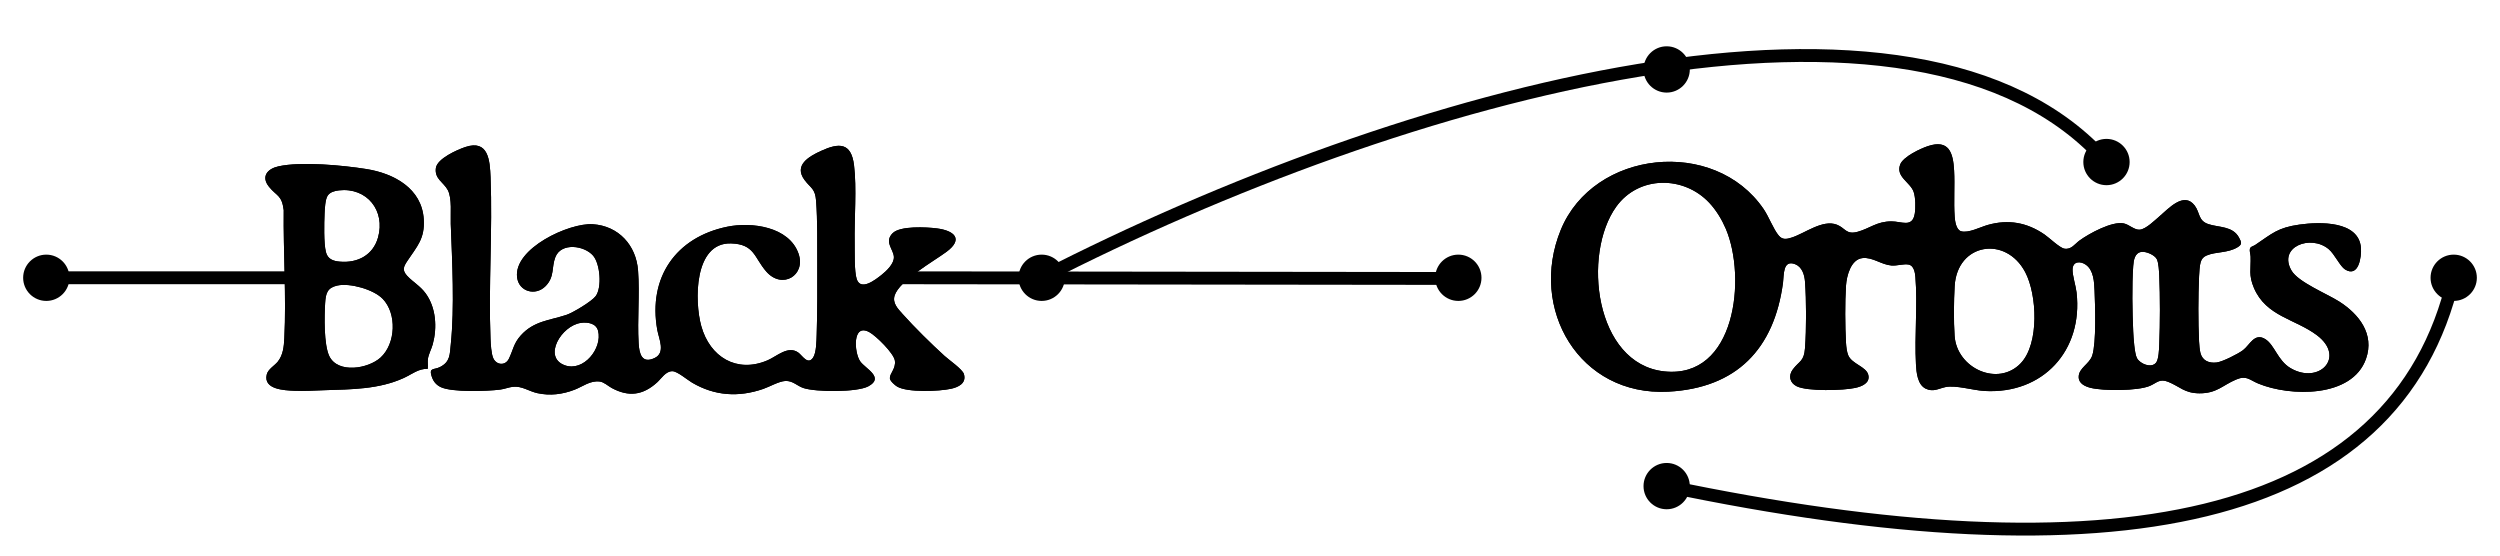
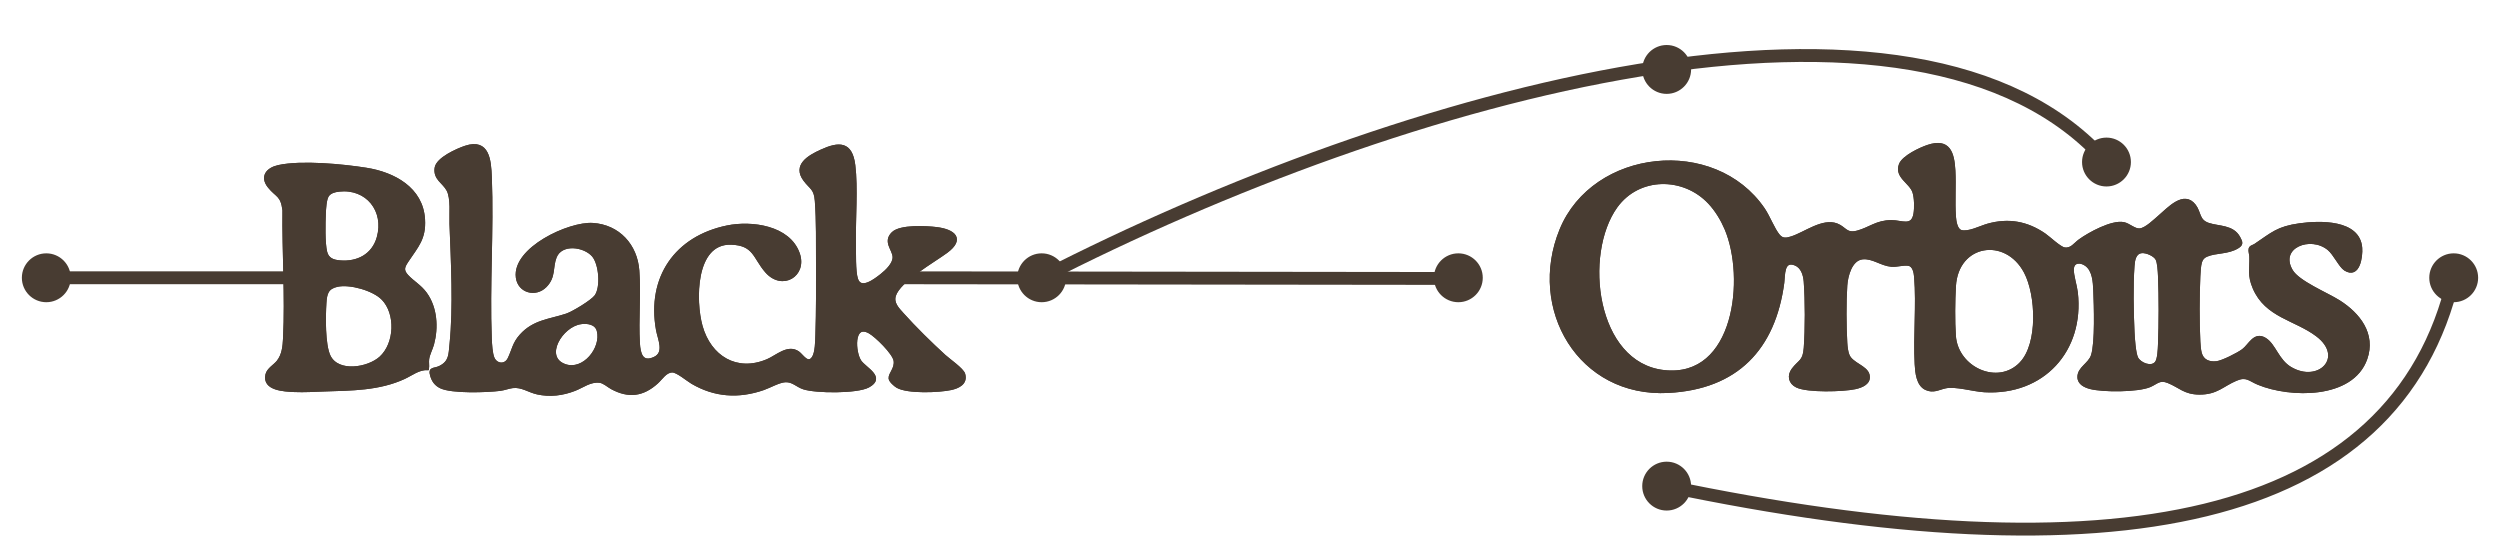
- <svg xmlns="http://www.w3.org/2000/svg" viewBox="0 0 972 216">
+ <svg xmlns="http://www.w3.org/2000/svg" viewBox="0 0 972 216" fill="#483C32" stroke="#483C32">
  <defs>
-     <style>.d{fill:none;stroke:#000;stroke-linecap:round;stroke-linejoin:round;stroke-width:5px;}</style>
+     <style>.d{fill:none;stroke:#483C32;stroke-linecap:round;stroke-linejoin:round;stroke-width:5px;}</style>
  </defs>
  <g id="a">
    <path d="M158.32,107.26c2.23,2.42,5.04,3.88,7.18,6.82,4.05,5.56,4.52,13.25,2.76,19.75-.5,1.83-1.65,3.92-1.89,5.72-.18,1.31.11,2.57-.07,3.85-3.55-.13-6.15,2.09-9.17,3.49-9.77,4.51-20.43,4.47-31.02,4.82-3.86.13-7.78.39-11.67.22s-12.08-.48-10.74-6.28c.49-2.12,3.07-3.48,4.33-5.07,2.07-2.61,2.36-5.91,2.52-9.14.79-16.3-.43-33.4-.24-49.74-.75-5.95-2.7-5.35-5.71-9.07-3.22-3.99-.61-7.02,3.69-7.96,8.86-1.94,25-.41,34.14,1.05,10.65,1.69,21.61,7.5,22.33,19.56.45,7.52-2.59,10.45-6.33,16.09-1.53,2.31-2.2,3.62-.1,5.91ZM131.75,74.02c-1.62.18-3.48.66-4.39,2.1s-1.09,5.05-1.17,6.9c-.16,3.77-.34,11.48.52,14.96.69,2.78,2.79,3.52,5.43,3.75,6.86.61,12.89-2.51,14.83-9.36,2.96-10.43-4.27-19.59-15.22-18.36ZM148.75,116.15c-3.57-3.65-12.73-6.22-17.63-5.13-3.87.86-4.47,3.06-4.7,6.72-.32,5.09-.55,16.35,1.64,20.78,3.37,6.81,15.07,4.86,19.88.52,5.95-5.39,6.44-17.13.82-22.89Z" />
    <path d="M212.11,111.25c-3.9,3.96-10.35,2.15-11.06-3.37-1.46-11.26,20.26-21.31,29.44-20.7,10.02.66,16.86,8.17,17.59,18.04.69,9.34-.33,18.9.22,28.24.23,3.97,1.19,8.12,6.21,5.74,4.37-2.07,1.67-7.42,1.03-10.97-3.62-20.34,7.24-35.98,27.22-40.08,9.44-1.94,24.03-.05,27.71,10.47,2.94,8.41-6.34,14.07-12.55,6.94-4.74-5.45-4.53-10.63-13.67-10.92-14.5-.45-14.27,22.53-11.59,32.15,3.33,11.97,13.73,18.44,25.75,13.31,3.64-1.55,7.93-5.84,11.93-3.05,1.57,1.09,3.74,5.08,5.8,1.97,1.28-1.93,1.3-6.52,1.38-8.91.3-9.18.26-18.64.24-27.8-.02-7.7.11-16.57-.46-24.2-.36-4.88-2.06-4.88-4.48-8.12-4.28-5.73,1.64-9.13,6.34-11.29,7.09-3.27,11.8-3.3,12.89,5.56s.08,20.71.24,30.23c.06,3.52-.17,11.03.79,13.99,1.55,4.79,7.24.32,9.63-1.57,1.92-1.52,4.98-4.38,4.83-7.05-.16-2.98-3.85-5.83-.47-9.2,2.94-2.93,13.12-2.36,17.12-1.87,6.67.83,10.63,4.06,3.8,9.12-5.01,3.71-18.4,11.22-20.17,17.02-.89,2.93,1.24,5.07,3.07,7.11,4.65,5.21,11.17,11.63,16.36,16.35,1.67,1.52,6.97,5.19,7.52,7.04,1.07,3.61-2.18,5.11-5.04,5.73-4.63,1.01-16.85,1.51-20.9-.85-.86-.5-2.78-2.17-2.85-3.2-.14-1.87,2.4-3.71,1.95-6.88-.41-2.89-7.35-9.69-9.95-11.1-6.68-3.63-5.88,8.03-3.53,11.37,1.99,2.83,9.55,6.25,3.17,9.69-4.41,2.38-20.39,2.27-25.2.69-2.53-.83-4.19-2.93-7.11-2.76-2.49.14-6.07,2.23-8.56,3.09-9.61,3.32-18.88,2.73-27.68-2.45-1.82-1.07-5.74-4.43-7.66-4.44-2.58-.02-4.28,2.87-5.94,4.37-5.5,4.99-11.05,5.73-17.63,2.16-1.42-.77-3.01-2.31-4.66-2.51-3.73-.46-6.57,1.94-9.82,3.19-4.67,1.8-9.5,2.41-14.41,1.33-3.35-.73-6.01-2.87-9.58-2.47-1.54.17-3.28.88-4.96,1.09-5.03.64-18.68,1.1-23.01-.96-1.95-.93-3.03-2.38-3.64-4.43-.97-3.24,1.01-2.23,3.31-3.39,4.02-2.02,3.79-4.97,4.19-8.81,1.5-14.45.54-32.17-.01-46.82-.14-3.69.56-9.96-1.15-13.18-1.61-3.04-5.21-4.32-4.64-8.54.5-3.68,8.31-7.14,11.51-8.2,8.92-2.96,9.5,5.24,9.76,11.76.82,20.72-.84,42.04-.02,62.76.08,2.02.28,5.89,1.09,7.64,1.22,2.66,4.67,3.01,6.06.16,1.67-3.42,1.81-5.92,4.62-9.05,5.09-5.66,11.19-5.82,17.77-8,2.5-.83,9.81-5.23,11.34-7.26,2.52-3.36,1.76-12.58-.99-15.77-3.43-3.97-12.41-5.19-14.67.56-1.56,3.98-.22,7.64-3.82,11.3ZM225.85,125.54c-7.58,1.04-14.94,13.31-6.28,16.47,7.34,2.68,14.73-6.62,12.96-13.41-.76-2.92-4.05-3.43-6.68-3.07Z" />
    <path d="M839.63,84.08c3.4-2.86,9.45-9.75,13.67-4.16,2.11,2.8,1.29,5.89,5.35,7.23s9.42.69,11.87,5.21c.99,1.84,1.3,2.63-.53,3.75-3.88,2.36-8.33,1.65-12.06,3.22-1.26.53-1.93,1.32-2.32,2.62s-.55,3.97-.61,5.45c-.35,7.8-.39,17.62,0,25.41.06,1.27.22,3.21.53,4.42.78,3.04,3.35,4.05,6.28,3.71,2.3-.27,8.36-3.35,10.27-4.79,2.63-1.99,4.44-6.9,8.63-4.32,3.66,2.25,4.84,8.34,9.83,11.29,11.06,6.52,21.6-4.23,10.3-12.77-8.42-6.35-19.79-7.31-24.51-18.41-2.14-5.03-1.13-7.23-1.3-12.19-.03-.92-.47-2.12-.28-2.96.21-.95,1.3-1.04,2.05-1.54,6.66-4.47,8.72-6.73,17.24-7.93,7.77-1.09,23.09-1.56,23.9,9.07.26,3.4-.87,11.65-6.15,8.39-1.99-1.23-4.08-5.99-6.43-7.94-6.98-5.8-19.79-.88-14.42,8.36,2.62,4.51,13.72,8.97,18.53,12.03,7.67,4.88,13.82,12.65,10.44,22.26-5.37,15.29-29.58,14.75-41.89,9.64-3.48-1.44-4.55-3.3-8.66-1.55-5.29,2.25-7.47,5.37-14.23,5.34-5.82-.03-7.63-2.66-12.15-4.47-3.36-1.35-4.42.43-7.12,1.58-4.69,2-18.13,2.02-23.08.75-2.08-.54-4.57-1.63-4.59-4.18-.03-3.54,4.18-5.01,5.28-8.39,1.62-4.96,1.12-19.48.89-25.2-.14-3.39-.35-7.95-3.38-10.08-2.15-1.51-5.07-1.39-5.17,1.79-.07,2.39,1.26,6.39,1.56,9.01,2.56,22.56-13.05,39.59-35.81,38.28-4.39-.25-11.26-2.37-15.22-1.5-2.69.59-4.65,1.96-7.52.65-3.31-1.51-3.73-6.39-3.9-9.58-.6-11.13.68-22.95-.22-33.94-.14-1.72-.62-4.41-2.63-4.78-1.96-.36-4.49.54-6.66.37-3.96-.32-7.33-3.32-11.27-2.89-4.54.5-6.16,6.9-6.41,10.67-.43,6.43-.37,15.8,0,22.27.08,1.46.31,3.62.9,4.94,1.48,3.33,6.96,4.33,7.76,7.52s-2.51,4.51-5.05,5.07c-4.67,1.03-18.59,1.42-22.76-.62-2.77-1.36-3.34-4.15-1.52-6.57,2.55-3.4,4.34-2.99,4.73-8.31.54-7.3.54-18.51-.01-25.85-.2-2.62-1.13-5.69-3.82-6.74-4.89-1.91-4.34,4.38-4.72,7.19-3.45,25.73-17.98,40.96-44.6,42.37-34.63,1.84-54.38-32.25-41.8-62.92,12.74-31.06,59.72-36.11,78.85-8.08,2.04,2.99,3.84,7.89,5.88,10.3,1.47,1.74,3.07,1.42,5.03.79,5.18-1.65,12.04-7.16,17.6-5,3.26,1.27,3.55,3.98,8.02,2.76,4.8-1.32,7.4-4.03,13.15-4.06,3.96-.02,8.14,2.56,9.08-2.93.39-2.28.33-6.33-.42-8.53-1.28-3.77-7.02-5.84-5.25-10.62,1.13-3.05,7.8-6.19,10.8-7.18,8.16-2.71,9.8,2.56,10.18,9.48.32,5.85-.2,12.14.22,17.98.12,1.67.56,5.05,2.46,5.63,2.81.87,7.58-1.65,10.4-2.44,8.02-2.26,15.21-.98,22.05,3.7,1.84,1.26,5.92,5.22,7.74,5.52,2.71.45,4.02-1.81,5.92-3.19,3.72-2.7,12.62-7.57,17.16-6.63,2.12.44,4.2,2.66,6.28,2.44,2.43-.26,5.83-3.69,7.68-5.25ZM664.58,78.86c-9.94-10.63-27.44-10.64-36.19,1.5-13.24,18.39-8.4,61.09,18.64,64.03,27.93,3.04,32.01-36.52,23.97-55.43-1.52-3.58-3.75-7.26-6.42-10.1ZM785.72,141.17c7.19-7.58,6.31-26.6,1.69-35.35-7.57-14.34-26.49-11.28-27.44,5.42-.33,5.75-.41,13.62-.02,19.35.86,12.63,16.88,19.96,25.77,10.59ZM832.72,97.93c-2.74.26-3.16,3.24-3.32,5.46-.55,7.49-.35,18.03,0,25.61.1,2.26.5,8.48,1.45,10.24,1.23,2.28,5.6,4.02,7.42,1.78,1.05-1.29,1.18-5.29,1.25-7.06.32-8.43.35-18.34,0-26.77-.07-1.61-.26-5.15-.96-6.45-.87-1.63-4.05-2.99-5.84-2.81Z" />
  </g>
  <g id="b">
    <path d="M158.32,107.26c2.23,2.42,5.04,3.88,7.18,6.82,4.05,5.56,4.52,13.25,2.76,19.75-.5,1.83-1.65,3.92-1.89,5.72-.18,1.31.11,2.57-.07,3.85-3.55-.13-6.15,2.09-9.17,3.49-9.77,4.51-20.43,4.47-31.02,4.82-3.86.13-7.78.39-11.67.22s-12.08-.48-10.74-6.28c.49-2.12,3.07-3.48,4.33-5.07,2.07-2.61,2.36-5.91,2.52-9.14.79-16.3-.43-33.4-.24-49.74-.75-5.95-2.7-5.35-5.71-9.07-3.22-3.99-.61-7.02,3.69-7.96,8.86-1.94,25-.41,34.14,1.05,10.65,1.69,21.61,7.5,22.33,19.56.45,7.52-2.59,10.45-6.33,16.09-1.53,2.31-2.2,3.62-.1,5.91ZM131.75,74.02c-1.62.18-3.48.66-4.39,2.1s-1.09,5.05-1.17,6.9c-.16,3.77-.34,11.48.52,14.96.69,2.78,2.79,3.52,5.43,3.75,6.86.61,12.89-2.51,14.83-9.36,2.96-10.43-4.27-19.59-15.22-18.36ZM148.75,116.15c-3.57-3.65-12.73-6.22-17.63-5.13-3.87.86-4.47,3.06-4.7,6.72-.32,5.09-.55,16.35,1.64,20.78,3.37,6.81,15.07,4.86,19.88.52,5.95-5.39,6.44-17.13.82-22.89Z" />
    <path d="M212.11,111.25c-3.9,3.96-10.35,2.15-11.06-3.37-1.46-11.26,20.26-21.31,29.44-20.7,10.02.66,16.86,8.17,17.59,18.04.69,9.34-.33,18.9.22,28.24.23,3.97,1.19,8.12,6.21,5.74,4.37-2.07,1.67-7.42,1.03-10.97-3.62-20.34,7.24-35.98,27.22-40.08,9.44-1.94,24.03-.05,27.71,10.47,2.94,8.41-6.34,14.07-12.55,6.94-4.74-5.45-4.53-10.63-13.67-10.92-14.5-.45-14.27,22.53-11.59,32.15,3.33,11.97,13.73,18.44,25.75,13.31,3.64-1.55,7.93-5.84,11.93-3.05,1.57,1.09,3.74,5.08,5.8,1.97,1.28-1.93,1.3-6.52,1.38-8.91.3-9.18.26-18.64.24-27.8-.02-7.7.11-16.57-.46-24.2-.36-4.88-2.06-4.88-4.48-8.12-4.28-5.73,1.64-9.13,6.34-11.29,7.09-3.27,11.8-3.3,12.89,5.56s.08,20.71.24,30.23c.06,3.52-.17,11.03.79,13.99,1.55,4.79,7.24.32,9.63-1.57,1.92-1.52,4.98-4.38,4.83-7.05-.16-2.98-3.85-5.83-.47-9.2,2.94-2.93,13.12-2.36,17.12-1.87,6.67.83,10.63,4.06,3.8,9.12-5.01,3.71-18.4,11.22-20.17,17.02-.89,2.93,1.24,5.07,3.07,7.11,4.65,5.21,11.17,11.63,16.36,16.35,1.67,1.52,6.97,5.19,7.52,7.04,1.07,3.61-2.18,5.11-5.04,5.73-4.63,1.01-16.85,1.51-20.9-.85-.86-.5-2.78-2.17-2.85-3.2-.14-1.87,2.4-3.71,1.95-6.88-.41-2.89-7.35-9.69-9.95-11.1-6.68-3.63-5.88,8.03-3.53,11.37,1.99,2.83,9.55,6.25,3.17,9.69-4.41,2.38-20.39,2.27-25.2.69-2.53-.83-4.19-2.93-7.11-2.76-2.49.14-6.07,2.23-8.56,3.09-9.61,3.32-18.88,2.73-27.68-2.45-1.82-1.07-5.74-4.43-7.66-4.44-2.58-.02-4.28,2.87-5.94,4.37-5.5,4.99-11.05,5.73-17.63,2.16-1.42-.77-3.01-2.31-4.66-2.51-3.73-.46-6.57,1.94-9.82,3.19-4.67,1.8-9.5,2.41-14.41,1.33-3.35-.73-6.01-2.87-9.58-2.47-1.54.17-3.28.88-4.96,1.09-5.03.64-18.68,1.1-23.01-.96-1.95-.93-3.03-2.38-3.64-4.43-.97-3.24,1.01-2.23,3.31-3.39,4.02-2.02,3.79-4.97,4.19-8.81,1.5-14.45.54-32.17-.01-46.82-.14-3.69.56-9.96-1.15-13.18-1.61-3.04-5.21-4.32-4.64-8.54.5-3.68,8.31-7.14,11.51-8.2,8.92-2.96,9.5,5.24,9.76,11.76.82,20.72-.84,42.04-.02,62.76.08,2.02.28,5.89,1.09,7.64,1.22,2.66,4.67,3.01,6.06.16,1.67-3.42,1.81-5.92,4.62-9.05,5.09-5.66,11.19-5.82,17.77-8,2.5-.83,9.81-5.23,11.34-7.26,2.52-3.36,1.76-12.58-.99-15.77-3.43-3.97-12.41-5.19-14.67.56-1.56,3.98-.22,7.64-3.82,11.3ZM225.85,125.54c-7.58,1.04-14.94,13.31-6.28,16.47,7.34,2.68,14.73-6.62,12.96-13.41-.76-2.92-4.05-3.43-6.68-3.07Z" />
    <path d="M839.63,84.08c3.4-2.86,9.45-9.75,13.67-4.16,2.11,2.8,1.29,5.89,5.35,7.23s9.42.69,11.87,5.21c.99,1.84,1.3,2.63-.53,3.75-3.88,2.36-8.33,1.65-12.06,3.22-1.26.53-1.93,1.32-2.32,2.62s-.55,3.97-.61,5.45c-.35,7.8-.39,17.62,0,25.41.06,1.27.22,3.21.53,4.42.78,3.04,3.35,4.05,6.28,3.71,2.3-.27,8.36-3.35,10.27-4.79,2.63-1.99,4.44-6.9,8.63-4.32,3.66,2.25,4.84,8.34,9.83,11.29,11.06,6.52,21.6-4.23,10.3-12.77-8.42-6.35-19.79-7.31-24.51-18.41-2.14-5.03-1.13-7.23-1.3-12.19-.03-.92-.47-2.12-.28-2.96.21-.95,1.3-1.04,2.05-1.54,6.66-4.47,8.72-6.73,17.24-7.93,7.77-1.09,23.09-1.56,23.9,9.07.26,3.4-.87,11.65-6.15,8.39-1.99-1.23-4.08-5.99-6.43-7.94-6.98-5.8-19.79-.88-14.42,8.36,2.62,4.51,13.72,8.97,18.53,12.03,7.67,4.88,13.82,12.65,10.44,22.26-5.37,15.29-29.58,14.75-41.89,9.64-3.48-1.44-4.55-3.3-8.66-1.55-5.29,2.25-7.47,5.37-14.23,5.34-5.82-.03-7.63-2.66-12.15-4.47-3.36-1.35-4.42.43-7.12,1.58-4.69,2-18.13,2.02-23.08.75-2.08-.54-4.57-1.63-4.59-4.18-.03-3.54,4.18-5.01,5.28-8.39,1.62-4.96,1.12-19.48.89-25.2-.14-3.39-.35-7.95-3.38-10.08-2.15-1.51-5.07-1.39-5.17,1.79-.07,2.39,1.26,6.39,1.56,9.01,2.56,22.56-13.05,39.59-35.81,38.28-4.39-.25-11.26-2.37-15.22-1.5-2.69.59-4.65,1.96-7.52.65-3.31-1.51-3.73-6.39-3.9-9.58-.6-11.13.68-22.95-.22-33.94-.14-1.72-.62-4.41-2.63-4.78-1.96-.36-4.49.54-6.66.37-3.96-.32-7.33-3.32-11.27-2.89-4.54.5-6.16,6.9-6.41,10.67-.43,6.43-.37,15.8,0,22.27.08,1.46.31,3.62.9,4.94,1.48,3.33,6.96,4.33,7.76,7.52s-2.51,4.51-5.05,5.07c-4.67,1.03-18.59,1.42-22.76-.62-2.77-1.36-3.34-4.15-1.52-6.57,2.55-3.4,4.34-2.99,4.73-8.31.54-7.3.54-18.51-.01-25.85-.2-2.62-1.13-5.69-3.82-6.74-4.89-1.91-4.34,4.38-4.72,7.19-3.45,25.73-17.98,40.96-44.6,42.37-34.63,1.84-54.38-32.25-41.8-62.92,12.74-31.06,59.72-36.11,78.85-8.08,2.04,2.99,3.84,7.89,5.88,10.3,1.47,1.74,3.07,1.42,5.03.79,5.18-1.65,12.04-7.16,17.6-5,3.26,1.27,3.55,3.98,8.02,2.76,4.8-1.32,7.4-4.03,13.15-4.06,3.96-.02,8.14,2.56,9.08-2.93.39-2.28.33-6.33-.42-8.53-1.28-3.77-7.02-5.84-5.25-10.62,1.13-3.05,7.8-6.19,10.8-7.18,8.16-2.71,9.8,2.56,10.18,9.48.32,5.85-.2,12.14.22,17.98.12,1.67.56,5.05,2.46,5.63,2.81.87,7.58-1.65,10.4-2.44,8.02-2.26,15.21-.98,22.05,3.7,1.84,1.26,5.92,5.22,7.74,5.52,2.71.45,4.02-1.81,5.92-3.19,3.72-2.7,12.62-7.57,17.16-6.63,2.12.44,4.2,2.66,6.28,2.44,2.43-.26,5.83-3.69,7.68-5.25ZM664.58,78.86c-9.94-10.63-27.44-10.64-36.19,1.5-13.24,18.39-8.4,61.09,18.64,64.03,27.93,3.04,32.01-36.52,23.97-55.43-1.52-3.58-3.75-7.26-6.42-10.1ZM785.72,141.17c7.19-7.58,6.31-26.6,1.69-35.35-7.57-14.34-26.49-11.28-27.44,5.42-.33,5.75-.41,13.62-.02,19.35.86,12.63,16.88,19.96,25.77,10.59ZM832.72,97.93c-2.74.26-3.16,3.24-3.32,5.46-.55,7.49-.35,18.03,0,25.61.1,2.26.5,8.48,1.45,10.24,1.23,2.28,5.6,4.02,7.42,1.78,1.05-1.29,1.18-5.29,1.25-7.06.32-8.43.35-18.34,0-26.77-.07-1.61-.26-5.15-.96-6.45-.87-1.63-4.05-2.99-5.84-2.81Z" />
    <circle cx="648" cy="27" r="9" />
    <circle cx="648" cy="189" r="9" />
    <circle cx="567" cy="108" r="9" />
    <circle cx="405" cy="108" r="9" />
    <circle cx="819" cy="63" r="9" />
    <circle cx="954" cy="108" r="9" />
    <circle cx="18" cy="108" r="9" />
  </g>
  <g id="c">
    <path class="d" d="M954,108c-22.32,96.56-133.17,117.22-306,81" />
    <line class="d" x1="18" y1="108" x2="117" y2="108" />
    <line class="d" x1="351" y1="108" x2="568.01" y2="108.27" />
    <path class="d" d="M405,108c140.28-72,340.98-128.16,414-45" />
  </g>
</svg>
